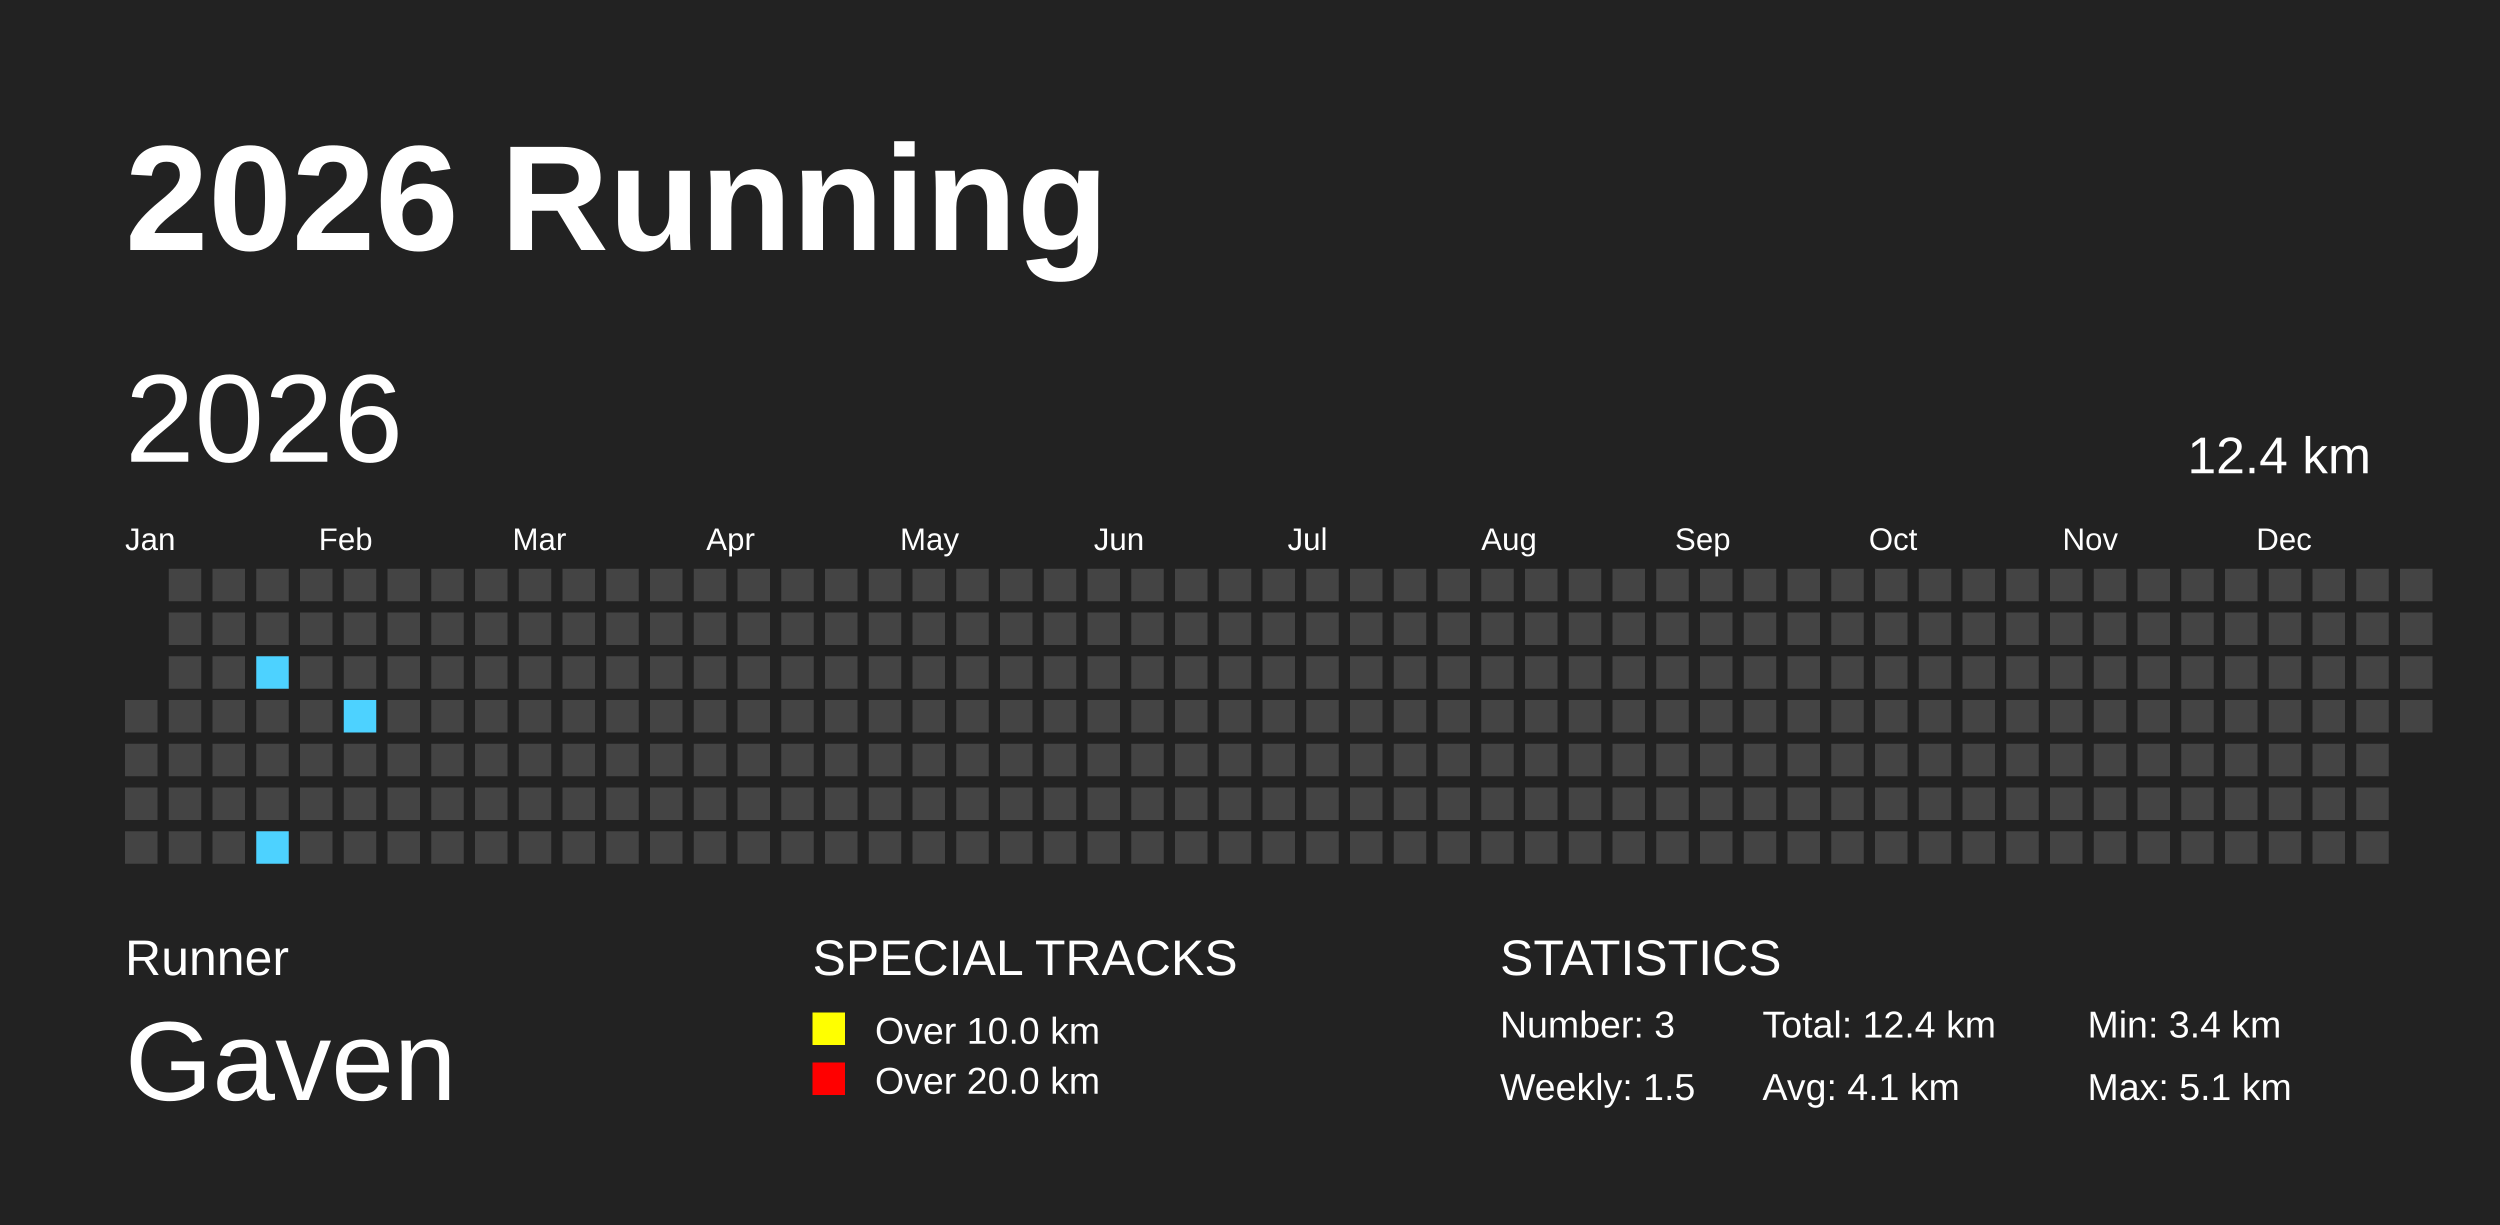
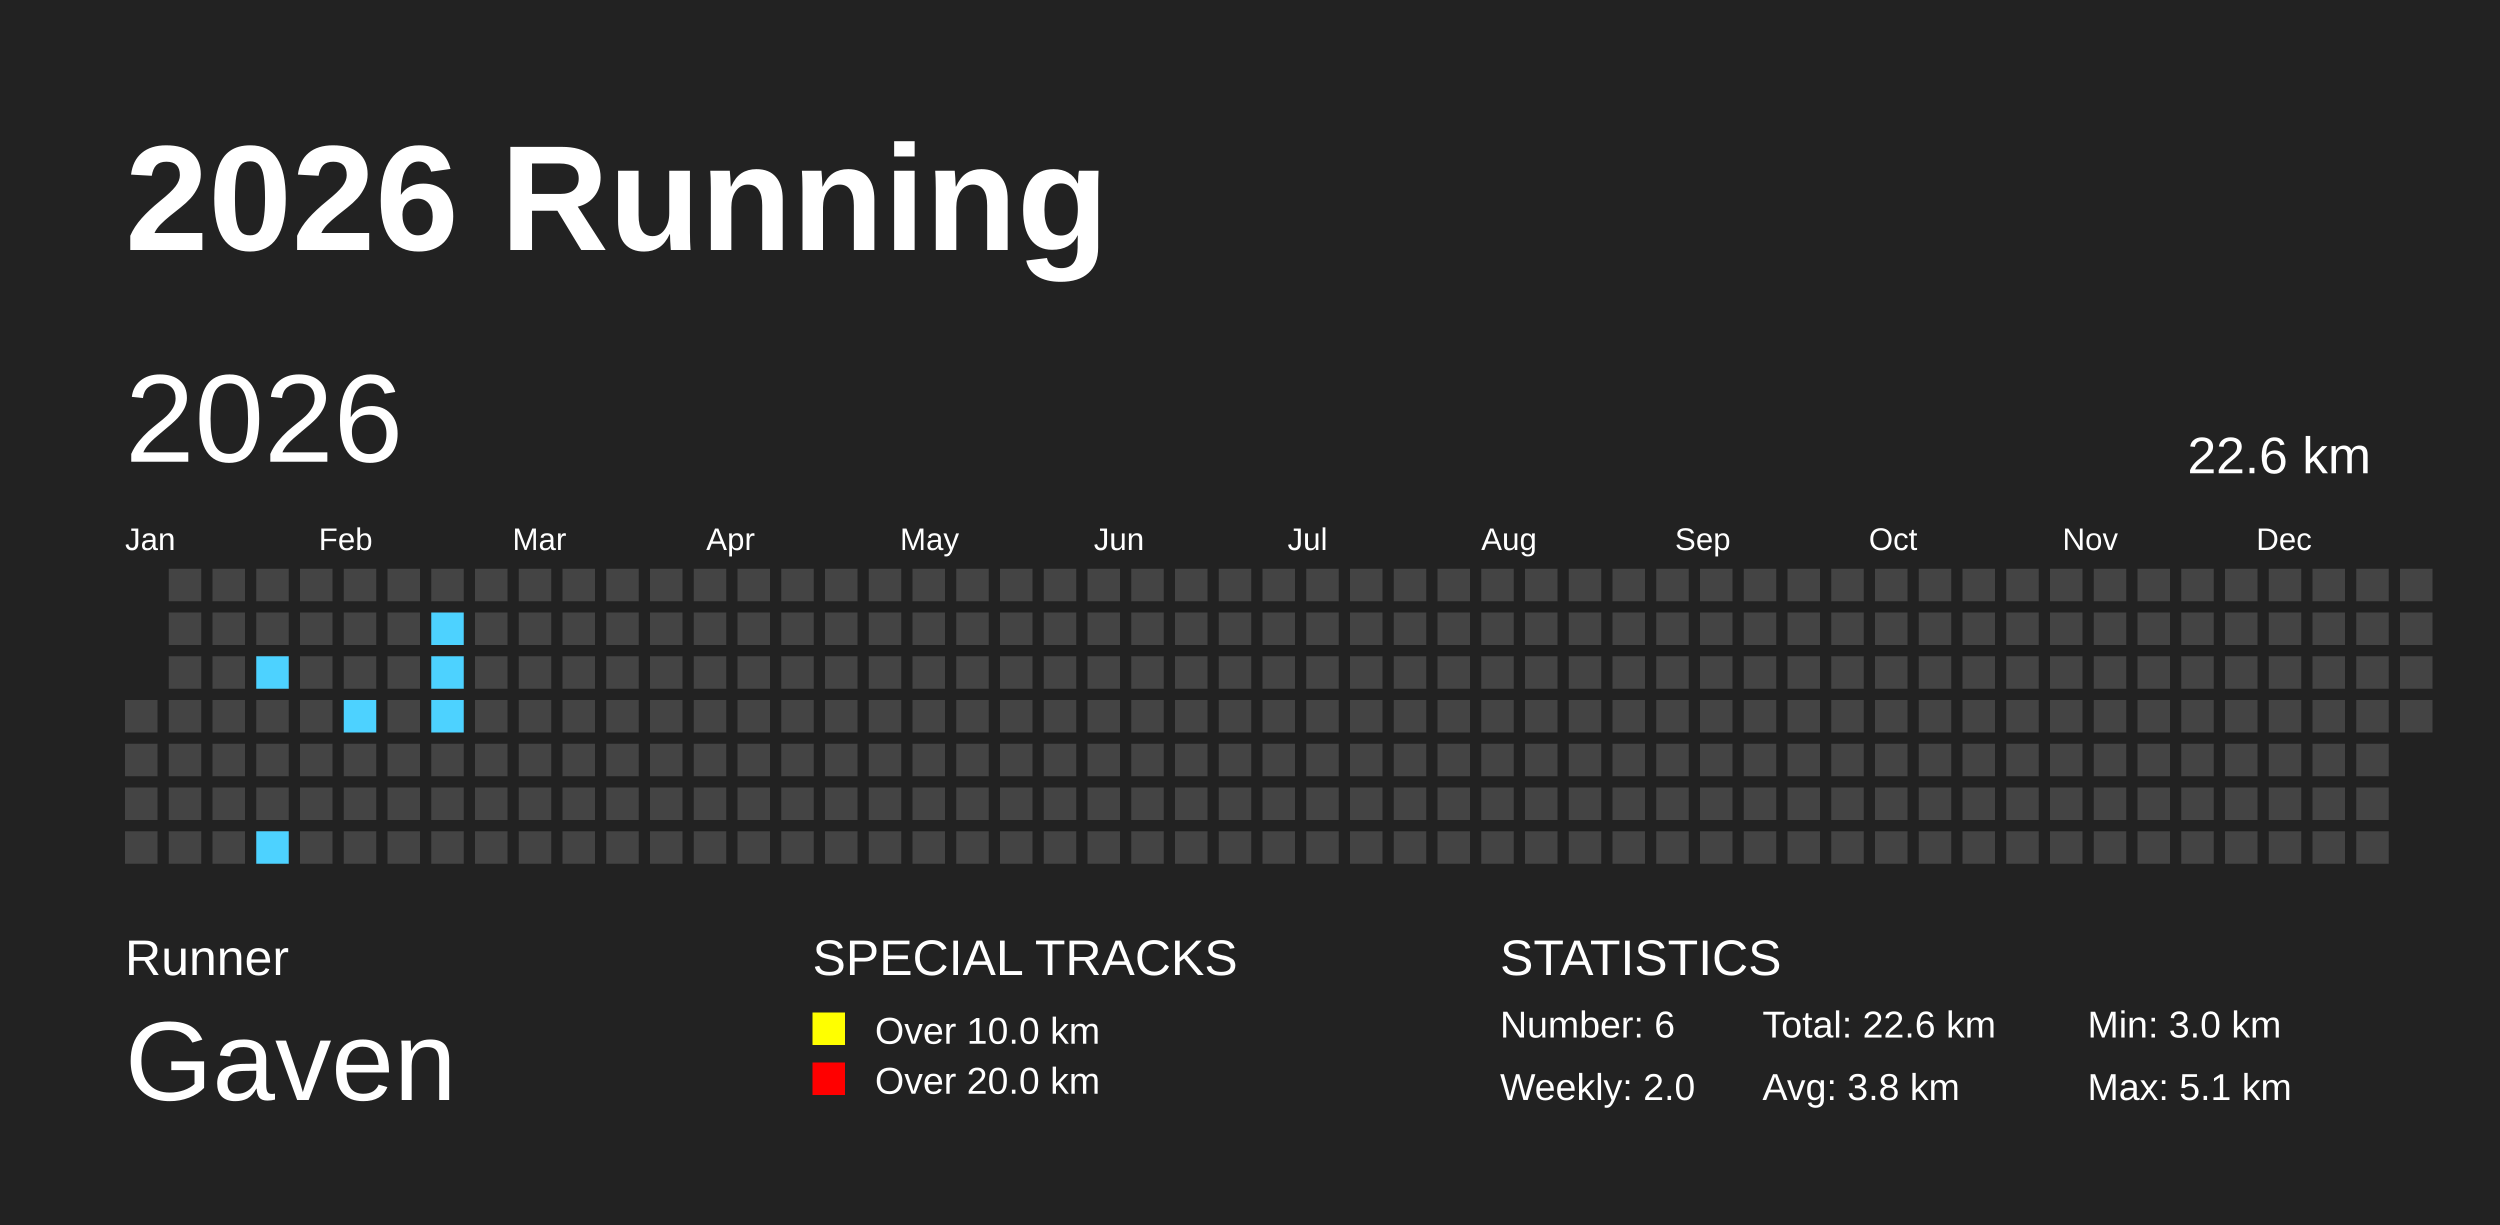
<svg xmlns="http://www.w3.org/2000/svg" baseProfile="full" height="98mm" version="1.1" viewBox="0,0,200,98" width="200mm">
  <defs />
  <rect fill="#222222" height="98" width="200" x="0" y="0" />
  <text fill="#FFFFFF" style="font-size:12px; font-family:Arial; font-weight:bold;" x="10" y="20">2026 Running</text>
  <text fill="#FFFFFF" style="font-size:4px; font-family:Arial" x="10" y="78">Runner</text>
  <text fill="#FFFFFF" style="font-size:9px; font-family:Arial" x="10" y="88">Gaven</text>
  <text fill="#FFFFFF" style="font-size:4px; font-family:Arial" x="65" y="78">SPECIAL TRACKS</text>
  <rect fill="yellow" height="2.6" width="2.6" x="65" y="81" />
  <text fill="#FFFFFF" style="font-size:3px; font-family:Arial" x="70" y="83.5">Over 10.0 km</text>
  <rect fill="red" height="2.6" width="2.6" x="65" y="85" />
  <text fill="#FFFFFF" style="font-size:3px; font-family:Arial" x="70" y="87.5">Over 20.0 km</text>
  <text fill="#FFFFFF" style="font-size:4px; font-family:Arial" x="120" y="78">STATISTICS</text>
-   <text fill="#FFFFFF" style="font-size:3px; font-family:Arial" x="120" y="83">Number: 3</text>
-   <text fill="#FFFFFF" style="font-size:3px; font-family:Arial" x="120" y="88">Weekly: 1.5</text>
-   <text fill="#FFFFFF" style="font-size:3px; font-family:Arial" x="141" y="83">Total: 12.4 km</text>
-   <text fill="#FFFFFF" style="font-size:3px; font-family:Arial" x="141" y="88">Avg: 4.1 km</text>
-   <text fill="#FFFFFF" style="font-size:3px; font-family:Arial" x="167" y="83">Min: 3.4 km</text>
+   <text fill="#FFFFFF" style="font-size:3px; font-family:Arial" x="120" y="83">Number: 6</text>
+   <text fill="#FFFFFF" style="font-size:3px; font-family:Arial" x="120" y="88">Weekly: 2.0</text>
+   <text fill="#FFFFFF" style="font-size:3px; font-family:Arial" x="141" y="83">Total: 22.6 km</text>
+   <text fill="#FFFFFF" style="font-size:3px; font-family:Arial" x="141" y="88">Avg: 3.8 km</text>
+   <text fill="#FFFFFF" style="font-size:3px; font-family:Arial" x="167" y="83">Min: 3.0 km</text>
  <text fill="#FFFFFF" style="font-size:3px; font-family:Arial" x="167" y="88">Max: 5.1 km</text>
  <text dominant-baseline="hanging" fill="#FFFFFF" style="font-size:10.0px; font-family:Arial;" x="10" y="30">2026</text>
-   <text dominant-baseline="hanging" fill="#FFFFFF" style="font-size:4.125px; font-family:Arial;" x="175" y="35">12.4 km</text>
+   <text dominant-baseline="hanging" fill="#FFFFFF" style="font-size:4.125px; font-family:Arial;" x="175" y="35">22.6 km</text>
  <text fill="#FFFFFF" style="font-size:2.5px; font-family:Arial" x="10.0" y="44">Jan</text>
  <text fill="#FFFFFF" style="font-size:2.5px; font-family:Arial" x="25.5" y="44">Feb</text>
  <text fill="#FFFFFF" style="font-size:2.5px; font-family:Arial" x="41.0" y="44">Mar</text>
  <text fill="#FFFFFF" style="font-size:2.5px; font-family:Arial" x="56.5" y="44">Apr</text>
  <text fill="#FFFFFF" style="font-size:2.5px; font-family:Arial" x="72.0" y="44">May</text>
  <text fill="#FFFFFF" style="font-size:2.5px; font-family:Arial" x="87.5" y="44">Jun</text>
  <text fill="#FFFFFF" style="font-size:2.5px; font-family:Arial" x="103.0" y="44">Jul</text>
  <text fill="#FFFFFF" style="font-size:2.5px; font-family:Arial" x="118.5" y="44">Aug</text>
  <text fill="#FFFFFF" style="font-size:2.5px; font-family:Arial" x="134.0" y="44">Sep</text>
  <text fill="#FFFFFF" style="font-size:2.5px; font-family:Arial" x="149.5" y="44">Oct</text>
  <text fill="#FFFFFF" style="font-size:2.5px; font-family:Arial" x="165.0" y="44">Nov</text>
  <text fill="#FFFFFF" style="font-size:2.5px; font-family:Arial" x="180.5" y="44">Dec</text>
  <rect fill="#444444" height="2.6" width="2.6" x="10.0" y="56.0" />
  <rect fill="#444444" height="2.6" width="2.6" x="10.0" y="59.5" />
  <rect fill="#444444" height="2.6" width="2.6" x="10.0" y="63.0" />
  <rect fill="#444444" height="2.6" width="2.6" x="10.0" y="66.5" />
  <rect fill="#444444" height="2.6" width="2.6" x="13.5" y="45.5" />
  <rect fill="#444444" height="2.6" width="2.6" x="13.5" y="49.0" />
  <rect fill="#444444" height="2.6" width="2.6" x="13.5" y="52.5" />
  <rect fill="#444444" height="2.6" width="2.6" x="13.5" y="56.0" />
  <rect fill="#444444" height="2.6" width="2.6" x="13.5" y="59.5" />
  <rect fill="#444444" height="2.6" width="2.6" x="13.5" y="63.0" />
  <rect fill="#444444" height="2.6" width="2.6" x="13.5" y="66.5" />
  <rect fill="#444444" height="2.6" width="2.6" x="17.0" y="45.5" />
  <rect fill="#444444" height="2.6" width="2.6" x="17.0" y="49.0" />
  <rect fill="#444444" height="2.6" width="2.6" x="17.0" y="52.5" />
  <rect fill="#444444" height="2.6" width="2.6" x="17.0" y="56.0" />
  <rect fill="#444444" height="2.6" width="2.6" x="17.0" y="59.5" />
  <rect fill="#444444" height="2.6" width="2.6" x="17.0" y="63.0" />
  <rect fill="#444444" height="2.6" width="2.6" x="17.0" y="66.5" />
  <rect fill="#444444" height="2.6" width="2.6" x="20.5" y="45.5" />
  <rect fill="#444444" height="2.6" width="2.6" x="20.5" y="49.0" />
  <rect fill="#4DD2FF" height="2.6" width="2.6" x="20.5" y="52.5" />
  <rect fill="#444444" height="2.6" width="2.6" x="20.5" y="56.0" />
  <rect fill="#444444" height="2.6" width="2.6" x="20.5" y="59.5" />
  <rect fill="#444444" height="2.6" width="2.6" x="20.5" y="63.0" />
  <rect fill="#4DD2FF" height="2.6" width="2.6" x="20.5" y="66.5" />
  <rect fill="#444444" height="2.6" width="2.6" x="24.0" y="45.5" />
  <rect fill="#444444" height="2.6" width="2.6" x="24.0" y="49.0" />
  <rect fill="#444444" height="2.6" width="2.6" x="24.0" y="52.5" />
  <rect fill="#444444" height="2.6" width="2.6" x="24.0" y="56.0" />
  <rect fill="#444444" height="2.6" width="2.6" x="24.0" y="59.5" />
  <rect fill="#444444" height="2.6" width="2.6" x="24.0" y="63.0" />
  <rect fill="#444444" height="2.6" width="2.6" x="24.0" y="66.5" />
  <rect fill="#444444" height="2.6" width="2.6" x="27.5" y="45.5" />
  <rect fill="#444444" height="2.6" width="2.6" x="27.5" y="49.0" />
  <rect fill="#444444" height="2.6" width="2.6" x="27.5" y="52.5" />
  <rect fill="#4DD2FF" height="2.6" width="2.6" x="27.5" y="56.0" />
  <rect fill="#444444" height="2.6" width="2.6" x="27.5" y="59.5" />
  <rect fill="#444444" height="2.6" width="2.6" x="27.5" y="63.0" />
  <rect fill="#444444" height="2.6" width="2.6" x="27.5" y="66.5" />
  <rect fill="#444444" height="2.6" width="2.6" x="31.0" y="45.5" />
  <rect fill="#444444" height="2.6" width="2.6" x="31.0" y="49.0" />
  <rect fill="#444444" height="2.6" width="2.6" x="31.0" y="52.5" />
  <rect fill="#444444" height="2.6" width="2.6" x="31.0" y="56.0" />
  <rect fill="#444444" height="2.6" width="2.6" x="31.0" y="59.5" />
  <rect fill="#444444" height="2.6" width="2.6" x="31.0" y="63.0" />
  <rect fill="#444444" height="2.6" width="2.6" x="31.0" y="66.5" />
  <rect fill="#444444" height="2.6" width="2.6" x="34.5" y="45.5" />
-   <rect fill="#444444" height="2.6" width="2.6" x="34.5" y="49.0" />
-   <rect fill="#444444" height="2.6" width="2.6" x="34.5" y="52.5" />
-   <rect fill="#444444" height="2.6" width="2.6" x="34.5" y="56.0" />
+   <rect fill="#4DD2FF" height="2.6" width="2.6" x="34.5" y="49.0" />
+   <rect fill="#4DD2FF" height="2.6" width="2.6" x="34.5" y="52.5" />
+   <rect fill="#4DD2FF" height="2.6" width="2.6" x="34.5" y="56.0" />
  <rect fill="#444444" height="2.6" width="2.6" x="34.5" y="59.5" />
  <rect fill="#444444" height="2.6" width="2.6" x="34.5" y="63.0" />
  <rect fill="#444444" height="2.6" width="2.6" x="34.5" y="66.5" />
  <rect fill="#444444" height="2.6" width="2.6" x="38.0" y="45.5" />
  <rect fill="#444444" height="2.6" width="2.6" x="38.0" y="49.0" />
  <rect fill="#444444" height="2.6" width="2.6" x="38.0" y="52.5" />
  <rect fill="#444444" height="2.6" width="2.6" x="38.0" y="56.0" />
  <rect fill="#444444" height="2.6" width="2.6" x="38.0" y="59.5" />
  <rect fill="#444444" height="2.6" width="2.6" x="38.0" y="63.0" />
  <rect fill="#444444" height="2.6" width="2.6" x="38.0" y="66.5" />
  <rect fill="#444444" height="2.6" width="2.6" x="41.5" y="45.5" />
  <rect fill="#444444" height="2.6" width="2.6" x="41.5" y="49.0" />
  <rect fill="#444444" height="2.6" width="2.6" x="41.5" y="52.5" />
  <rect fill="#444444" height="2.6" width="2.6" x="41.5" y="56.0" />
  <rect fill="#444444" height="2.6" width="2.6" x="41.5" y="59.5" />
  <rect fill="#444444" height="2.6" width="2.6" x="41.5" y="63.0" />
  <rect fill="#444444" height="2.6" width="2.6" x="41.5" y="66.5" />
  <rect fill="#444444" height="2.6" width="2.6" x="45.0" y="45.5" />
  <rect fill="#444444" height="2.6" width="2.6" x="45.0" y="49.0" />
  <rect fill="#444444" height="2.6" width="2.6" x="45.0" y="52.5" />
  <rect fill="#444444" height="2.6" width="2.6" x="45.0" y="56.0" />
  <rect fill="#444444" height="2.6" width="2.6" x="45.0" y="59.5" />
  <rect fill="#444444" height="2.6" width="2.6" x="45.0" y="63.0" />
  <rect fill="#444444" height="2.6" width="2.6" x="45.0" y="66.5" />
  <rect fill="#444444" height="2.6" width="2.6" x="48.5" y="45.5" />
  <rect fill="#444444" height="2.6" width="2.6" x="48.5" y="49.0" />
  <rect fill="#444444" height="2.6" width="2.6" x="48.5" y="52.5" />
  <rect fill="#444444" height="2.6" width="2.6" x="48.5" y="56.0" />
  <rect fill="#444444" height="2.6" width="2.6" x="48.5" y="59.5" />
  <rect fill="#444444" height="2.6" width="2.6" x="48.5" y="63.0" />
  <rect fill="#444444" height="2.6" width="2.6" x="48.5" y="66.5" />
  <rect fill="#444444" height="2.6" width="2.6" x="52.0" y="45.5" />
  <rect fill="#444444" height="2.6" width="2.6" x="52.0" y="49.0" />
  <rect fill="#444444" height="2.6" width="2.6" x="52.0" y="52.5" />
  <rect fill="#444444" height="2.6" width="2.6" x="52.0" y="56.0" />
  <rect fill="#444444" height="2.6" width="2.6" x="52.0" y="59.5" />
  <rect fill="#444444" height="2.6" width="2.6" x="52.0" y="63.0" />
  <rect fill="#444444" height="2.6" width="2.6" x="52.0" y="66.5" />
  <rect fill="#444444" height="2.6" width="2.6" x="55.5" y="45.5" />
  <rect fill="#444444" height="2.6" width="2.6" x="55.5" y="49.0" />
  <rect fill="#444444" height="2.6" width="2.6" x="55.5" y="52.5" />
  <rect fill="#444444" height="2.6" width="2.6" x="55.5" y="56.0" />
  <rect fill="#444444" height="2.6" width="2.6" x="55.5" y="59.5" />
  <rect fill="#444444" height="2.6" width="2.6" x="55.5" y="63.0" />
  <rect fill="#444444" height="2.6" width="2.6" x="55.5" y="66.5" />
  <rect fill="#444444" height="2.6" width="2.6" x="59.0" y="45.5" />
  <rect fill="#444444" height="2.6" width="2.6" x="59.0" y="49.0" />
  <rect fill="#444444" height="2.6" width="2.6" x="59.0" y="52.5" />
  <rect fill="#444444" height="2.6" width="2.6" x="59.0" y="56.0" />
  <rect fill="#444444" height="2.6" width="2.6" x="59.0" y="59.5" />
  <rect fill="#444444" height="2.6" width="2.6" x="59.0" y="63.0" />
  <rect fill="#444444" height="2.6" width="2.6" x="59.0" y="66.5" />
  <rect fill="#444444" height="2.6" width="2.6" x="62.5" y="45.5" />
  <rect fill="#444444" height="2.6" width="2.6" x="62.5" y="49.0" />
  <rect fill="#444444" height="2.6" width="2.6" x="62.5" y="52.5" />
  <rect fill="#444444" height="2.6" width="2.6" x="62.5" y="56.0" />
  <rect fill="#444444" height="2.6" width="2.6" x="62.5" y="59.5" />
  <rect fill="#444444" height="2.6" width="2.6" x="62.5" y="63.0" />
  <rect fill="#444444" height="2.6" width="2.6" x="62.5" y="66.5" />
  <rect fill="#444444" height="2.6" width="2.6" x="66.0" y="45.5" />
  <rect fill="#444444" height="2.6" width="2.6" x="66.0" y="49.0" />
  <rect fill="#444444" height="2.6" width="2.6" x="66.0" y="52.5" />
  <rect fill="#444444" height="2.6" width="2.6" x="66.0" y="56.0" />
  <rect fill="#444444" height="2.6" width="2.6" x="66.0" y="59.5" />
  <rect fill="#444444" height="2.6" width="2.6" x="66.0" y="63.0" />
  <rect fill="#444444" height="2.6" width="2.6" x="66.0" y="66.5" />
  <rect fill="#444444" height="2.6" width="2.6" x="69.5" y="45.5" />
  <rect fill="#444444" height="2.6" width="2.6" x="69.5" y="49.0" />
  <rect fill="#444444" height="2.6" width="2.6" x="69.5" y="52.5" />
  <rect fill="#444444" height="2.6" width="2.6" x="69.5" y="56.0" />
  <rect fill="#444444" height="2.6" width="2.6" x="69.5" y="59.5" />
  <rect fill="#444444" height="2.6" width="2.6" x="69.5" y="63.0" />
  <rect fill="#444444" height="2.6" width="2.6" x="69.5" y="66.5" />
  <rect fill="#444444" height="2.6" width="2.6" x="73.0" y="45.5" />
  <rect fill="#444444" height="2.6" width="2.6" x="73.0" y="49.0" />
  <rect fill="#444444" height="2.6" width="2.6" x="73.0" y="52.5" />
  <rect fill="#444444" height="2.6" width="2.6" x="73.0" y="56.0" />
  <rect fill="#444444" height="2.6" width="2.6" x="73.0" y="59.5" />
  <rect fill="#444444" height="2.6" width="2.6" x="73.0" y="63.0" />
  <rect fill="#444444" height="2.6" width="2.6" x="73.0" y="66.5" />
  <rect fill="#444444" height="2.6" width="2.6" x="76.5" y="45.5" />
  <rect fill="#444444" height="2.6" width="2.6" x="76.5" y="49.0" />
  <rect fill="#444444" height="2.6" width="2.6" x="76.5" y="52.5" />
  <rect fill="#444444" height="2.6" width="2.6" x="76.5" y="56.0" />
  <rect fill="#444444" height="2.6" width="2.6" x="76.5" y="59.5" />
  <rect fill="#444444" height="2.6" width="2.6" x="76.5" y="63.0" />
  <rect fill="#444444" height="2.6" width="2.6" x="76.5" y="66.5" />
  <rect fill="#444444" height="2.6" width="2.6" x="80.0" y="45.5" />
  <rect fill="#444444" height="2.6" width="2.6" x="80.0" y="49.0" />
  <rect fill="#444444" height="2.6" width="2.6" x="80.0" y="52.5" />
  <rect fill="#444444" height="2.6" width="2.6" x="80.0" y="56.0" />
  <rect fill="#444444" height="2.6" width="2.6" x="80.0" y="59.5" />
  <rect fill="#444444" height="2.6" width="2.6" x="80.0" y="63.0" />
  <rect fill="#444444" height="2.6" width="2.6" x="80.0" y="66.5" />
  <rect fill="#444444" height="2.6" width="2.6" x="83.5" y="45.5" />
  <rect fill="#444444" height="2.6" width="2.6" x="83.5" y="49.0" />
  <rect fill="#444444" height="2.6" width="2.6" x="83.5" y="52.5" />
  <rect fill="#444444" height="2.6" width="2.6" x="83.5" y="56.0" />
  <rect fill="#444444" height="2.6" width="2.6" x="83.5" y="59.5" />
  <rect fill="#444444" height="2.6" width="2.6" x="83.5" y="63.0" />
  <rect fill="#444444" height="2.6" width="2.6" x="83.5" y="66.5" />
  <rect fill="#444444" height="2.6" width="2.6" x="87.0" y="45.5" />
  <rect fill="#444444" height="2.6" width="2.6" x="87.0" y="49.0" />
  <rect fill="#444444" height="2.6" width="2.6" x="87.0" y="52.5" />
  <rect fill="#444444" height="2.6" width="2.6" x="87.0" y="56.0" />
  <rect fill="#444444" height="2.6" width="2.6" x="87.0" y="59.5" />
  <rect fill="#444444" height="2.6" width="2.6" x="87.0" y="63.0" />
  <rect fill="#444444" height="2.6" width="2.6" x="87.0" y="66.5" />
  <rect fill="#444444" height="2.6" width="2.6" x="90.5" y="45.5" />
  <rect fill="#444444" height="2.6" width="2.6" x="90.5" y="49.0" />
  <rect fill="#444444" height="2.6" width="2.6" x="90.5" y="52.5" />
  <rect fill="#444444" height="2.6" width="2.6" x="90.5" y="56.0" />
  <rect fill="#444444" height="2.6" width="2.6" x="90.5" y="59.5" />
  <rect fill="#444444" height="2.6" width="2.6" x="90.5" y="63.0" />
  <rect fill="#444444" height="2.6" width="2.6" x="90.5" y="66.5" />
  <rect fill="#444444" height="2.6" width="2.6" x="94.0" y="45.5" />
  <rect fill="#444444" height="2.6" width="2.6" x="94.0" y="49.0" />
  <rect fill="#444444" height="2.6" width="2.6" x="94.0" y="52.5" />
  <rect fill="#444444" height="2.6" width="2.6" x="94.0" y="56.0" />
  <rect fill="#444444" height="2.6" width="2.6" x="94.0" y="59.5" />
  <rect fill="#444444" height="2.6" width="2.6" x="94.0" y="63.0" />
  <rect fill="#444444" height="2.6" width="2.6" x="94.0" y="66.5" />
  <rect fill="#444444" height="2.6" width="2.6" x="97.5" y="45.5" />
  <rect fill="#444444" height="2.6" width="2.6" x="97.5" y="49.0" />
  <rect fill="#444444" height="2.6" width="2.6" x="97.5" y="52.5" />
  <rect fill="#444444" height="2.6" width="2.6" x="97.5" y="56.0" />
  <rect fill="#444444" height="2.6" width="2.6" x="97.5" y="59.5" />
  <rect fill="#444444" height="2.6" width="2.6" x="97.5" y="63.0" />
  <rect fill="#444444" height="2.6" width="2.6" x="97.5" y="66.5" />
  <rect fill="#444444" height="2.6" width="2.6" x="101.0" y="45.5" />
  <rect fill="#444444" height="2.6" width="2.6" x="101.0" y="49.0" />
  <rect fill="#444444" height="2.6" width="2.6" x="101.0" y="52.5" />
  <rect fill="#444444" height="2.6" width="2.6" x="101.0" y="56.0" />
  <rect fill="#444444" height="2.6" width="2.6" x="101.0" y="59.5" />
  <rect fill="#444444" height="2.6" width="2.6" x="101.0" y="63.0" />
  <rect fill="#444444" height="2.6" width="2.6" x="101.0" y="66.5" />
  <rect fill="#444444" height="2.6" width="2.6" x="104.5" y="45.5" />
  <rect fill="#444444" height="2.6" width="2.6" x="104.5" y="49.0" />
  <rect fill="#444444" height="2.6" width="2.6" x="104.5" y="52.5" />
  <rect fill="#444444" height="2.6" width="2.6" x="104.5" y="56.0" />
  <rect fill="#444444" height="2.6" width="2.6" x="104.5" y="59.5" />
  <rect fill="#444444" height="2.6" width="2.6" x="104.5" y="63.0" />
  <rect fill="#444444" height="2.6" width="2.6" x="104.5" y="66.5" />
  <rect fill="#444444" height="2.6" width="2.6" x="108.0" y="45.5" />
  <rect fill="#444444" height="2.6" width="2.6" x="108.0" y="49.0" />
  <rect fill="#444444" height="2.6" width="2.6" x="108.0" y="52.5" />
  <rect fill="#444444" height="2.6" width="2.6" x="108.0" y="56.0" />
  <rect fill="#444444" height="2.6" width="2.6" x="108.0" y="59.5" />
  <rect fill="#444444" height="2.6" width="2.6" x="108.0" y="63.0" />
  <rect fill="#444444" height="2.6" width="2.6" x="108.0" y="66.5" />
  <rect fill="#444444" height="2.6" width="2.6" x="111.5" y="45.5" />
  <rect fill="#444444" height="2.6" width="2.6" x="111.5" y="49.0" />
  <rect fill="#444444" height="2.6" width="2.6" x="111.5" y="52.5" />
  <rect fill="#444444" height="2.6" width="2.6" x="111.5" y="56.0" />
  <rect fill="#444444" height="2.6" width="2.6" x="111.5" y="59.5" />
  <rect fill="#444444" height="2.6" width="2.6" x="111.5" y="63.0" />
  <rect fill="#444444" height="2.6" width="2.6" x="111.5" y="66.5" />
  <rect fill="#444444" height="2.6" width="2.6" x="115.0" y="45.5" />
  <rect fill="#444444" height="2.6" width="2.6" x="115.0" y="49.0" />
  <rect fill="#444444" height="2.6" width="2.6" x="115.0" y="52.5" />
  <rect fill="#444444" height="2.6" width="2.6" x="115.0" y="56.0" />
  <rect fill="#444444" height="2.6" width="2.6" x="115.0" y="59.5" />
  <rect fill="#444444" height="2.6" width="2.6" x="115.0" y="63.0" />
  <rect fill="#444444" height="2.6" width="2.6" x="115.0" y="66.5" />
  <rect fill="#444444" height="2.6" width="2.6" x="118.5" y="45.5" />
  <rect fill="#444444" height="2.6" width="2.6" x="118.5" y="49.0" />
  <rect fill="#444444" height="2.6" width="2.6" x="118.5" y="52.5" />
  <rect fill="#444444" height="2.6" width="2.6" x="118.5" y="56.0" />
  <rect fill="#444444" height="2.6" width="2.6" x="118.5" y="59.5" />
  <rect fill="#444444" height="2.6" width="2.6" x="118.5" y="63.0" />
  <rect fill="#444444" height="2.6" width="2.6" x="118.5" y="66.5" />
  <rect fill="#444444" height="2.6" width="2.6" x="122.0" y="45.5" />
  <rect fill="#444444" height="2.6" width="2.6" x="122.0" y="49.0" />
  <rect fill="#444444" height="2.6" width="2.6" x="122.0" y="52.5" />
  <rect fill="#444444" height="2.6" width="2.6" x="122.0" y="56.0" />
  <rect fill="#444444" height="2.6" width="2.6" x="122.0" y="59.5" />
  <rect fill="#444444" height="2.6" width="2.6" x="122.0" y="63.0" />
  <rect fill="#444444" height="2.6" width="2.6" x="122.0" y="66.5" />
  <rect fill="#444444" height="2.6" width="2.6" x="125.5" y="45.5" />
  <rect fill="#444444" height="2.6" width="2.6" x="125.5" y="49.0" />
  <rect fill="#444444" height="2.6" width="2.6" x="125.5" y="52.5" />
  <rect fill="#444444" height="2.6" width="2.6" x="125.5" y="56.0" />
  <rect fill="#444444" height="2.6" width="2.6" x="125.5" y="59.5" />
  <rect fill="#444444" height="2.6" width="2.6" x="125.5" y="63.0" />
  <rect fill="#444444" height="2.6" width="2.6" x="125.5" y="66.5" />
  <rect fill="#444444" height="2.6" width="2.6" x="129.0" y="45.5" />
  <rect fill="#444444" height="2.6" width="2.6" x="129.0" y="49.0" />
  <rect fill="#444444" height="2.6" width="2.6" x="129.0" y="52.5" />
  <rect fill="#444444" height="2.6" width="2.6" x="129.0" y="56.0" />
  <rect fill="#444444" height="2.6" width="2.6" x="129.0" y="59.5" />
  <rect fill="#444444" height="2.6" width="2.6" x="129.0" y="63.0" />
  <rect fill="#444444" height="2.6" width="2.6" x="129.0" y="66.5" />
  <rect fill="#444444" height="2.6" width="2.6" x="132.5" y="45.5" />
  <rect fill="#444444" height="2.6" width="2.6" x="132.5" y="49.0" />
  <rect fill="#444444" height="2.6" width="2.6" x="132.5" y="52.5" />
  <rect fill="#444444" height="2.6" width="2.6" x="132.5" y="56.0" />
  <rect fill="#444444" height="2.6" width="2.6" x="132.5" y="59.5" />
  <rect fill="#444444" height="2.6" width="2.6" x="132.5" y="63.0" />
  <rect fill="#444444" height="2.6" width="2.6" x="132.5" y="66.5" />
  <rect fill="#444444" height="2.6" width="2.6" x="136.0" y="45.5" />
  <rect fill="#444444" height="2.6" width="2.6" x="136.0" y="49.0" />
  <rect fill="#444444" height="2.6" width="2.6" x="136.0" y="52.5" />
  <rect fill="#444444" height="2.6" width="2.6" x="136.0" y="56.0" />
  <rect fill="#444444" height="2.6" width="2.6" x="136.0" y="59.5" />
  <rect fill="#444444" height="2.6" width="2.6" x="136.0" y="63.0" />
  <rect fill="#444444" height="2.6" width="2.6" x="136.0" y="66.5" />
  <rect fill="#444444" height="2.6" width="2.6" x="139.5" y="45.5" />
  <rect fill="#444444" height="2.6" width="2.6" x="139.5" y="49.0" />
  <rect fill="#444444" height="2.6" width="2.6" x="139.5" y="52.5" />
  <rect fill="#444444" height="2.6" width="2.6" x="139.5" y="56.0" />
  <rect fill="#444444" height="2.6" width="2.6" x="139.5" y="59.5" />
  <rect fill="#444444" height="2.6" width="2.6" x="139.5" y="63.0" />
  <rect fill="#444444" height="2.6" width="2.6" x="139.5" y="66.5" />
  <rect fill="#444444" height="2.6" width="2.6" x="143.0" y="45.5" />
  <rect fill="#444444" height="2.6" width="2.6" x="143.0" y="49.0" />
  <rect fill="#444444" height="2.6" width="2.6" x="143.0" y="52.5" />
  <rect fill="#444444" height="2.6" width="2.6" x="143.0" y="56.0" />
  <rect fill="#444444" height="2.6" width="2.6" x="143.0" y="59.5" />
  <rect fill="#444444" height="2.6" width="2.6" x="143.0" y="63.0" />
  <rect fill="#444444" height="2.6" width="2.6" x="143.0" y="66.5" />
  <rect fill="#444444" height="2.6" width="2.6" x="146.5" y="45.5" />
  <rect fill="#444444" height="2.6" width="2.6" x="146.5" y="49.0" />
  <rect fill="#444444" height="2.6" width="2.6" x="146.5" y="52.5" />
  <rect fill="#444444" height="2.6" width="2.6" x="146.5" y="56.0" />
  <rect fill="#444444" height="2.6" width="2.6" x="146.5" y="59.5" />
  <rect fill="#444444" height="2.6" width="2.6" x="146.5" y="63.0" />
  <rect fill="#444444" height="2.6" width="2.6" x="146.5" y="66.5" />
  <rect fill="#444444" height="2.6" width="2.6" x="150.0" y="45.5" />
  <rect fill="#444444" height="2.6" width="2.6" x="150.0" y="49.0" />
  <rect fill="#444444" height="2.6" width="2.6" x="150.0" y="52.5" />
  <rect fill="#444444" height="2.6" width="2.6" x="150.0" y="56.0" />
  <rect fill="#444444" height="2.6" width="2.6" x="150.0" y="59.5" />
  <rect fill="#444444" height="2.6" width="2.6" x="150.0" y="63.0" />
  <rect fill="#444444" height="2.6" width="2.6" x="150.0" y="66.5" />
  <rect fill="#444444" height="2.6" width="2.6" x="153.5" y="45.5" />
  <rect fill="#444444" height="2.6" width="2.6" x="153.5" y="49.0" />
  <rect fill="#444444" height="2.6" width="2.6" x="153.5" y="52.5" />
  <rect fill="#444444" height="2.6" width="2.6" x="153.5" y="56.0" />
  <rect fill="#444444" height="2.6" width="2.6" x="153.5" y="59.5" />
  <rect fill="#444444" height="2.6" width="2.6" x="153.5" y="63.0" />
  <rect fill="#444444" height="2.6" width="2.6" x="153.5" y="66.5" />
  <rect fill="#444444" height="2.6" width="2.6" x="157.0" y="45.5" />
  <rect fill="#444444" height="2.6" width="2.6" x="157.0" y="49.0" />
  <rect fill="#444444" height="2.6" width="2.6" x="157.0" y="52.5" />
  <rect fill="#444444" height="2.6" width="2.6" x="157.0" y="56.0" />
  <rect fill="#444444" height="2.6" width="2.6" x="157.0" y="59.5" />
  <rect fill="#444444" height="2.6" width="2.6" x="157.0" y="63.0" />
  <rect fill="#444444" height="2.6" width="2.6" x="157.0" y="66.5" />
  <rect fill="#444444" height="2.6" width="2.6" x="160.5" y="45.5" />
  <rect fill="#444444" height="2.6" width="2.6" x="160.5" y="49.0" />
  <rect fill="#444444" height="2.6" width="2.6" x="160.5" y="52.5" />
  <rect fill="#444444" height="2.6" width="2.6" x="160.5" y="56.0" />
  <rect fill="#444444" height="2.6" width="2.6" x="160.5" y="59.5" />
  <rect fill="#444444" height="2.6" width="2.6" x="160.5" y="63.0" />
  <rect fill="#444444" height="2.6" width="2.6" x="160.5" y="66.5" />
  <rect fill="#444444" height="2.6" width="2.6" x="164.0" y="45.5" />
  <rect fill="#444444" height="2.6" width="2.6" x="164.0" y="49.0" />
  <rect fill="#444444" height="2.6" width="2.6" x="164.0" y="52.5" />
  <rect fill="#444444" height="2.6" width="2.6" x="164.0" y="56.0" />
  <rect fill="#444444" height="2.6" width="2.6" x="164.0" y="59.5" />
  <rect fill="#444444" height="2.6" width="2.6" x="164.0" y="63.0" />
  <rect fill="#444444" height="2.6" width="2.6" x="164.0" y="66.5" />
  <rect fill="#444444" height="2.6" width="2.6" x="167.5" y="45.5" />
  <rect fill="#444444" height="2.6" width="2.6" x="167.5" y="49.0" />
  <rect fill="#444444" height="2.6" width="2.6" x="167.5" y="52.5" />
  <rect fill="#444444" height="2.6" width="2.6" x="167.5" y="56.0" />
  <rect fill="#444444" height="2.6" width="2.6" x="167.5" y="59.5" />
  <rect fill="#444444" height="2.6" width="2.6" x="167.5" y="63.0" />
  <rect fill="#444444" height="2.6" width="2.6" x="167.5" y="66.5" />
  <rect fill="#444444" height="2.6" width="2.6" x="171.0" y="45.5" />
  <rect fill="#444444" height="2.6" width="2.6" x="171.0" y="49.0" />
  <rect fill="#444444" height="2.6" width="2.6" x="171.0" y="52.5" />
  <rect fill="#444444" height="2.6" width="2.6" x="171.0" y="56.0" />
  <rect fill="#444444" height="2.6" width="2.6" x="171.0" y="59.5" />
  <rect fill="#444444" height="2.6" width="2.6" x="171.0" y="63.0" />
  <rect fill="#444444" height="2.6" width="2.6" x="171.0" y="66.5" />
  <rect fill="#444444" height="2.6" width="2.6" x="174.5" y="45.5" />
  <rect fill="#444444" height="2.6" width="2.6" x="174.5" y="49.0" />
  <rect fill="#444444" height="2.6" width="2.6" x="174.5" y="52.5" />
  <rect fill="#444444" height="2.6" width="2.6" x="174.5" y="56.0" />
  <rect fill="#444444" height="2.6" width="2.6" x="174.5" y="59.5" />
  <rect fill="#444444" height="2.6" width="2.6" x="174.5" y="63.0" />
  <rect fill="#444444" height="2.6" width="2.6" x="174.5" y="66.5" />
  <rect fill="#444444" height="2.6" width="2.6" x="178.0" y="45.5" />
  <rect fill="#444444" height="2.6" width="2.6" x="178.0" y="49.0" />
  <rect fill="#444444" height="2.6" width="2.6" x="178.0" y="52.5" />
  <rect fill="#444444" height="2.6" width="2.6" x="178.0" y="56.0" />
  <rect fill="#444444" height="2.6" width="2.6" x="178.0" y="59.5" />
  <rect fill="#444444" height="2.6" width="2.6" x="178.0" y="63.0" />
  <rect fill="#444444" height="2.6" width="2.6" x="178.0" y="66.5" />
  <rect fill="#444444" height="2.6" width="2.6" x="181.5" y="45.5" />
  <rect fill="#444444" height="2.6" width="2.6" x="181.5" y="49.0" />
  <rect fill="#444444" height="2.6" width="2.6" x="181.5" y="52.5" />
  <rect fill="#444444" height="2.6" width="2.6" x="181.5" y="56.0" />
  <rect fill="#444444" height="2.6" width="2.6" x="181.5" y="59.5" />
  <rect fill="#444444" height="2.6" width="2.6" x="181.5" y="63.0" />
  <rect fill="#444444" height="2.6" width="2.6" x="181.5" y="66.5" />
  <rect fill="#444444" height="2.6" width="2.6" x="185.0" y="45.5" />
  <rect fill="#444444" height="2.6" width="2.6" x="185.0" y="49.0" />
  <rect fill="#444444" height="2.6" width="2.6" x="185.0" y="52.5" />
  <rect fill="#444444" height="2.6" width="2.6" x="185.0" y="56.0" />
  <rect fill="#444444" height="2.6" width="2.6" x="185.0" y="59.5" />
  <rect fill="#444444" height="2.6" width="2.6" x="185.0" y="63.0" />
  <rect fill="#444444" height="2.6" width="2.6" x="185.0" y="66.5" />
  <rect fill="#444444" height="2.6" width="2.6" x="188.5" y="45.5" />
  <rect fill="#444444" height="2.6" width="2.6" x="188.5" y="49.0" />
  <rect fill="#444444" height="2.6" width="2.6" x="188.5" y="52.5" />
  <rect fill="#444444" height="2.6" width="2.6" x="188.5" y="56.0" />
  <rect fill="#444444" height="2.6" width="2.6" x="188.5" y="59.5" />
  <rect fill="#444444" height="2.6" width="2.6" x="188.5" y="63.0" />
  <rect fill="#444444" height="2.6" width="2.6" x="188.5" y="66.5" />
  <rect fill="#444444" height="2.6" width="2.6" x="192.0" y="45.5" />
  <rect fill="#444444" height="2.6" width="2.6" x="192.0" y="49.0" />
  <rect fill="#444444" height="2.6" width="2.6" x="192.0" y="52.5" />
  <rect fill="#444444" height="2.6" width="2.6" x="192.0" y="56.0" />
</svg>
